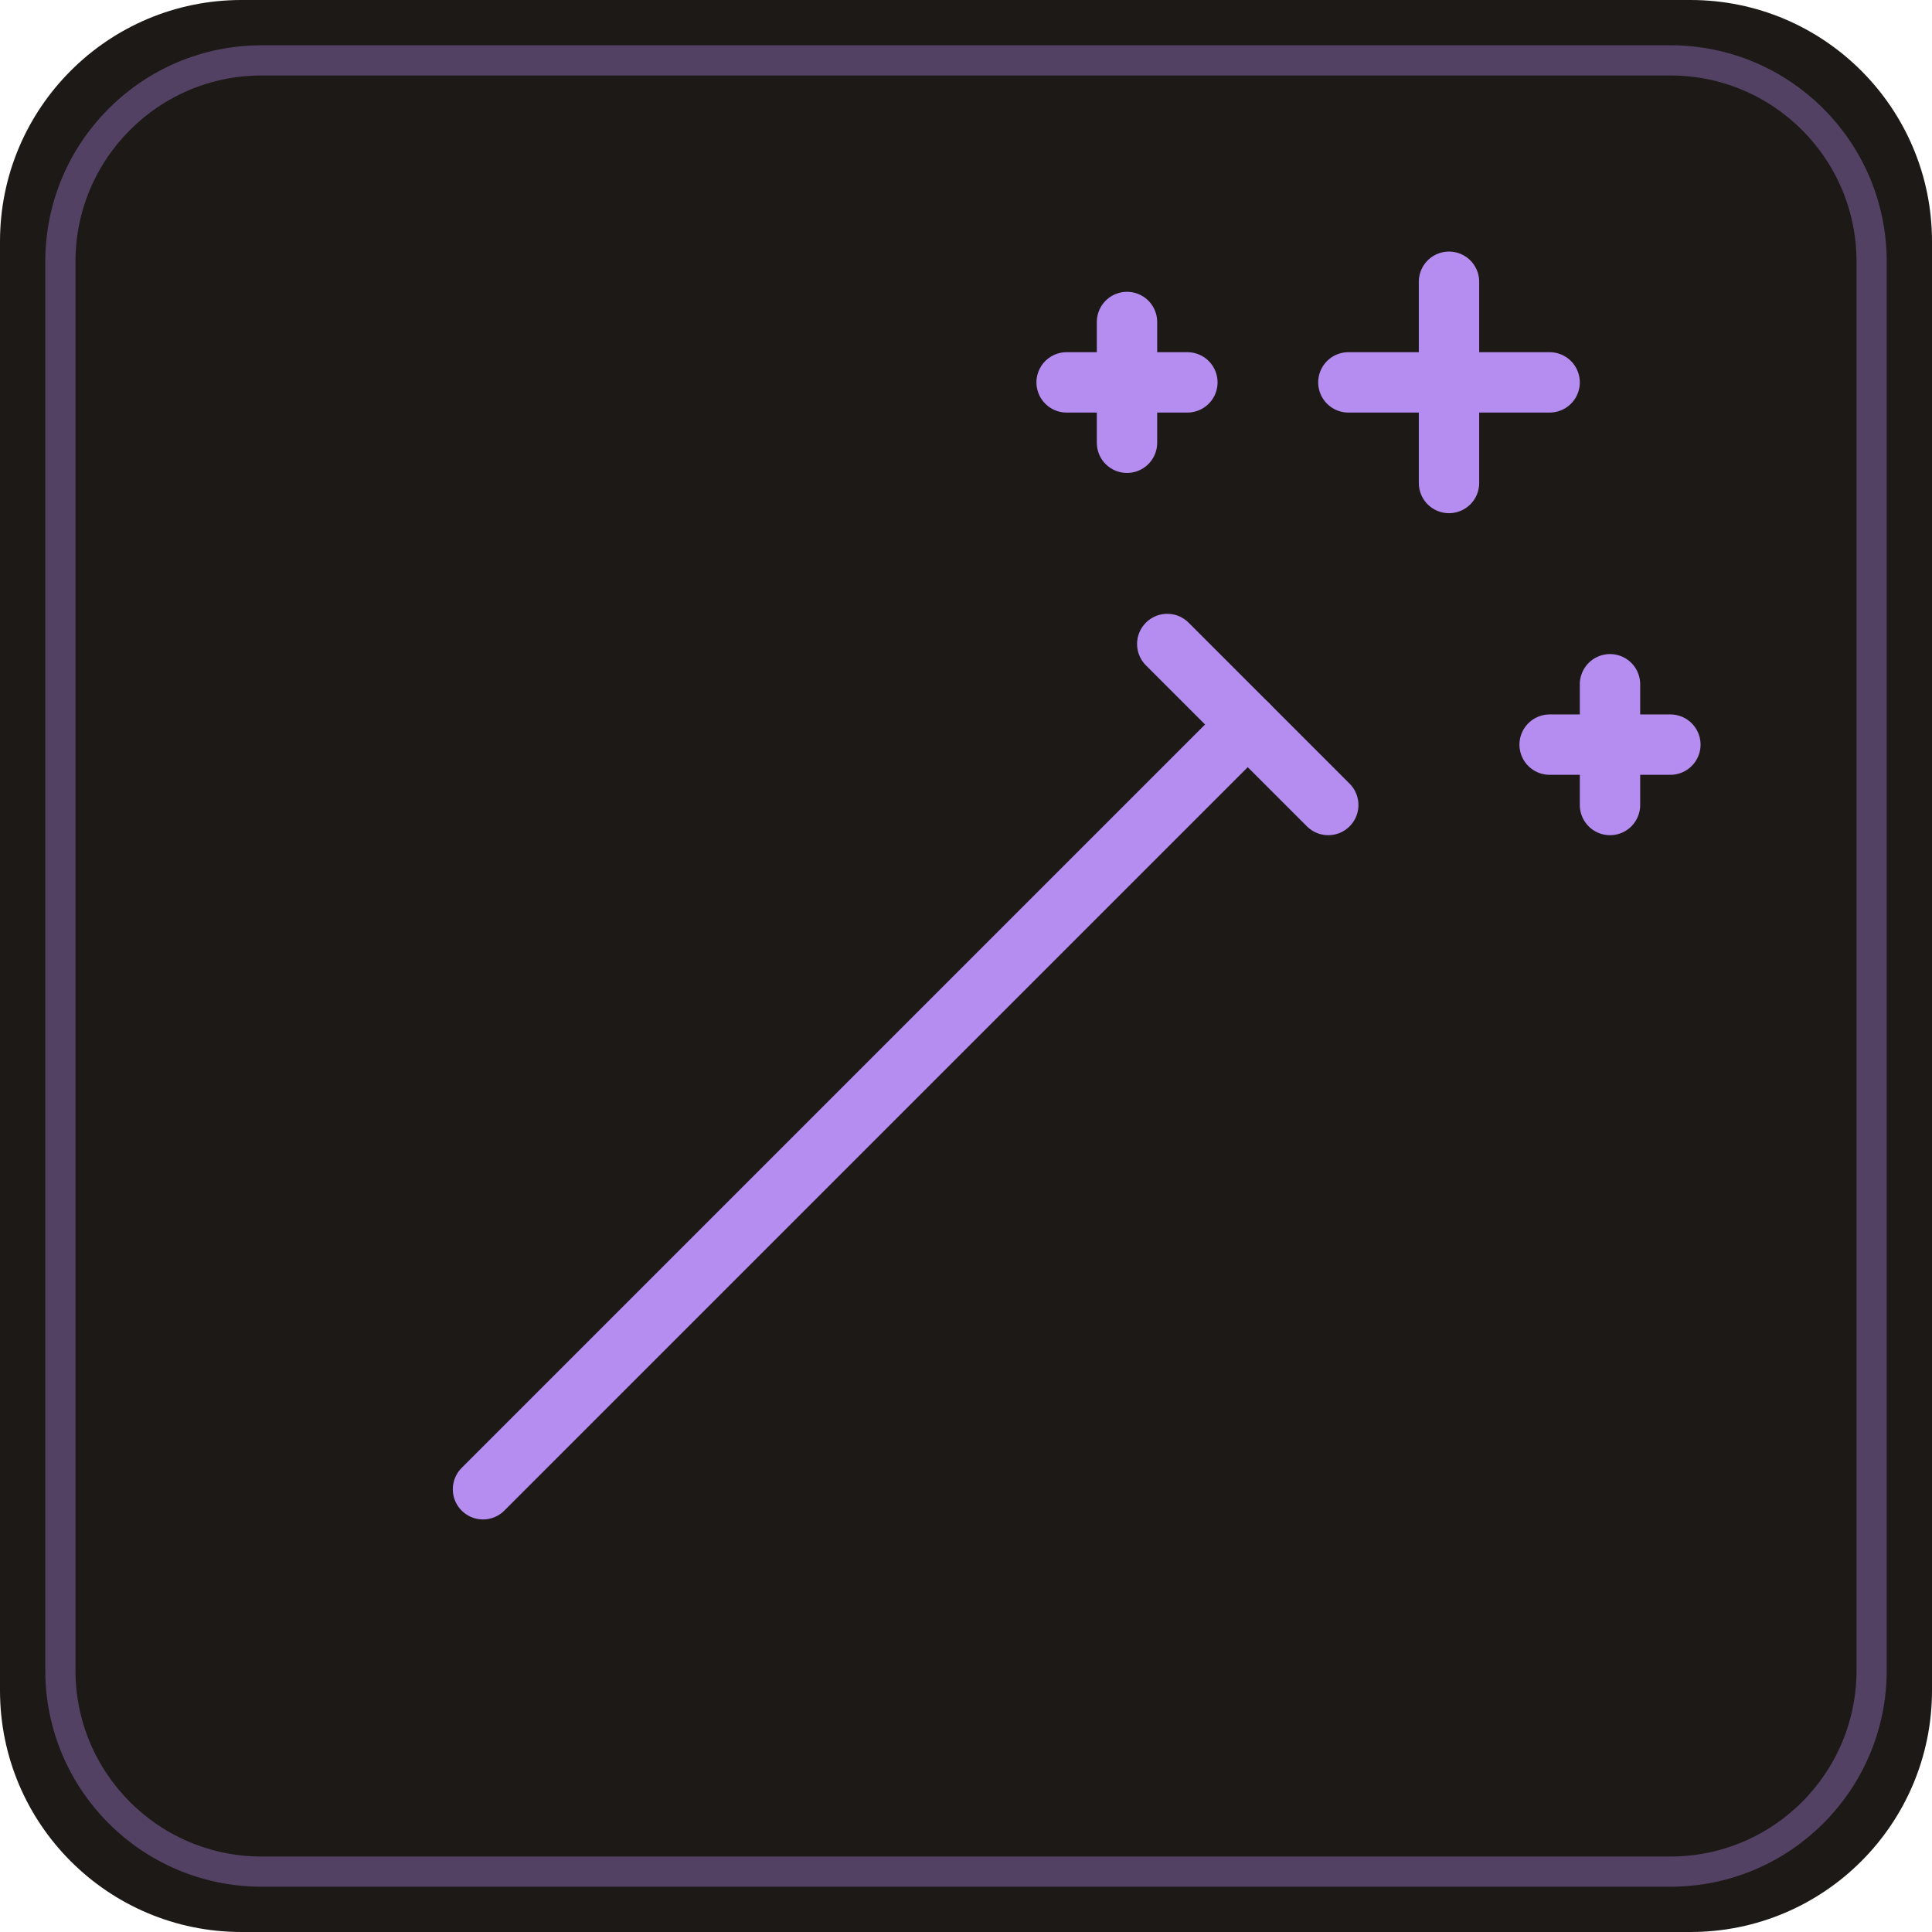
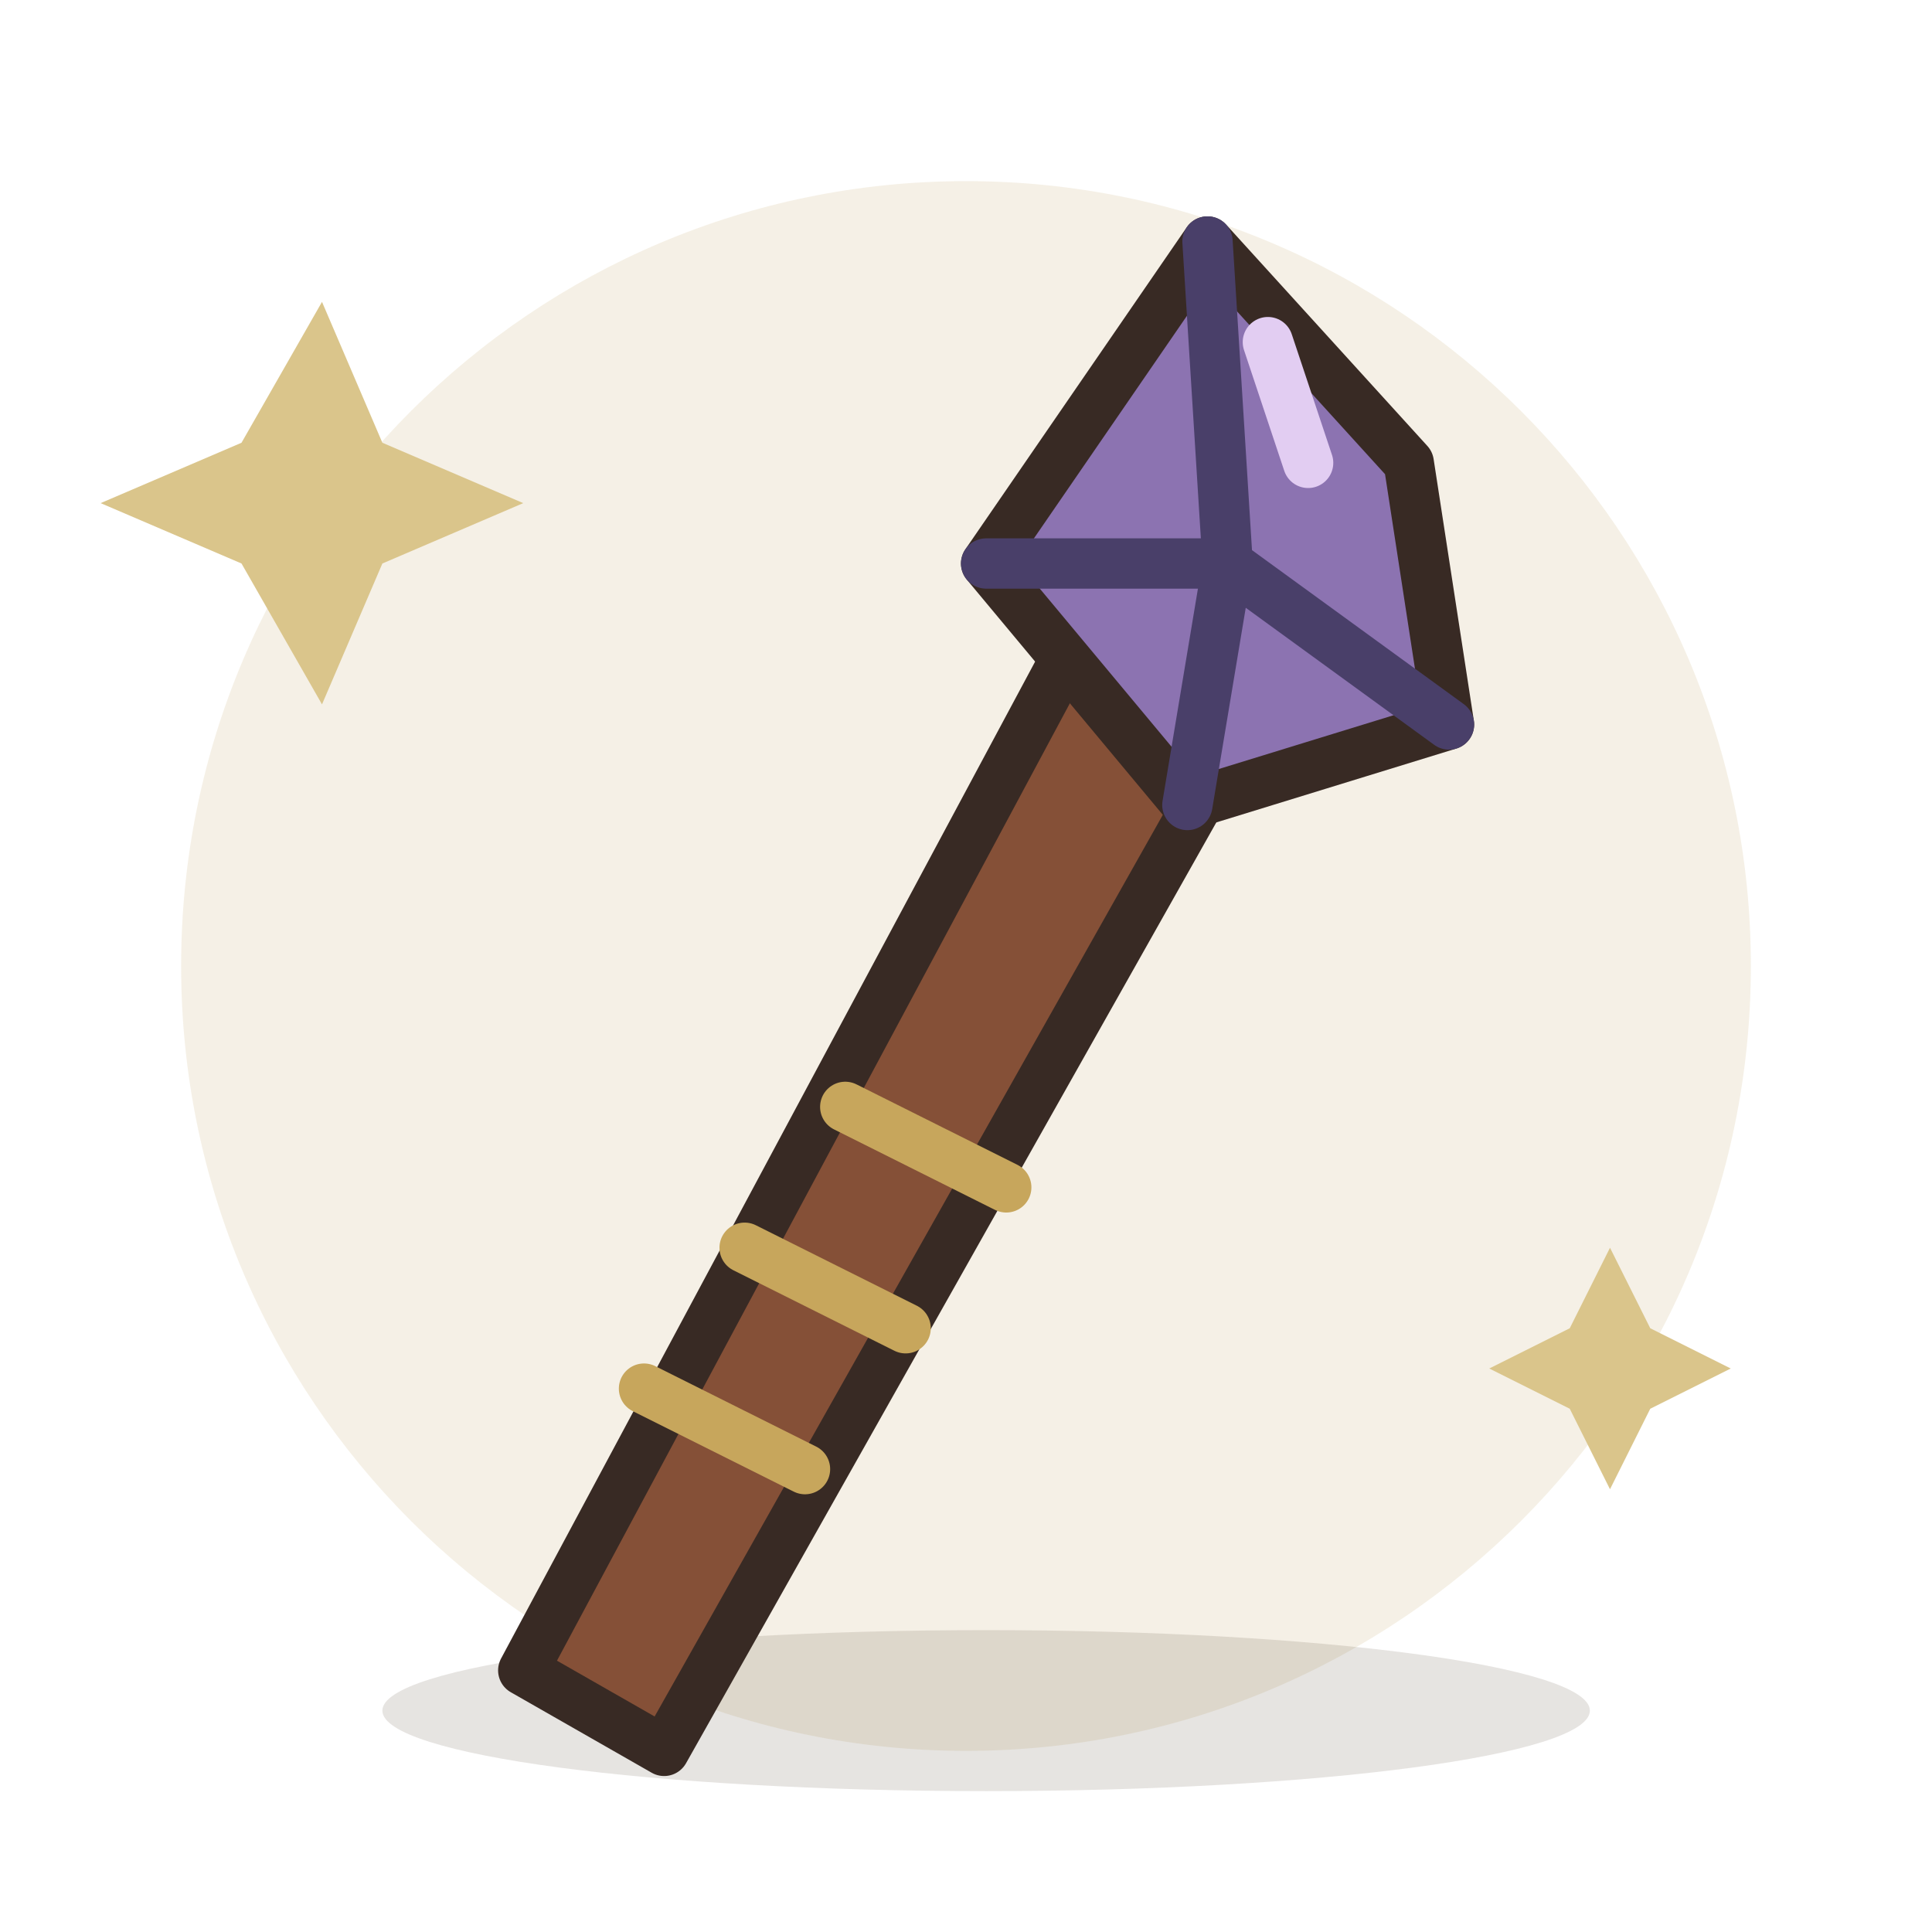
- <svg xmlns="http://www.w3.org/2000/svg" viewBox="0 0 96 96" role="img" aria-hidden="true">
-   <rect width="96" height="96" rx="12" fill="#1d1916" />
-   <rect x="3" y="3" width="90" height="90" rx="10" fill="none" stroke="#b58cf0" stroke-opacity=".35" stroke-width="1.5" />
-   <g fill="none" stroke="#b58cf0" stroke-width="3" stroke-linecap="round" stroke-linejoin="round">
-     <path d="M24 74 62 36" />
-     <path d="m58 32 8 8" />
-     <path d="M72 14v10M67 19h10M80 34v6M77 37h6M56 16v6M53 19h6" />
+ <svg xmlns="http://www.w3.org/2000/svg" viewBox="0 0 96 96" aria-hidden="true">
+   <circle cx="48" cy="48" r="39" fill="#c8ae75" opacity=".18" />
+   <path d="m12 22 4-7 3 7 7 3-7 3-3 7-4-7-7-3Zm66 44 2-4 2 4 4 2-4 2-2 4-2-4-4-2Z" fill="#dac58b" />
+   <ellipse cx="49" cy="85" rx="30" ry="4" fill="#4c3824" opacity=".14" />
+   <g stroke="#382a24" stroke-width="2.5" stroke-linejoin="round" stroke-linecap="round">
+     <path d="m26 83 7 4 31-55-8-5Z" fill="#855037" />
+     <path d="m32 69 8 4m-3-11 8 4m-3-11 8 4" stroke="#c7a65c" />
+     <path d="m60 12 10 11 2 13-13 4-10-12Z" fill="#8c73b1" />
+     <path d="m60 12 1 16 11 8m-23-8 12 0-2 12" fill="none" stroke="#493f69" />
+     <path d="m63 17 2 6" stroke="#e2cdf2" />
  </g>
</svg>
